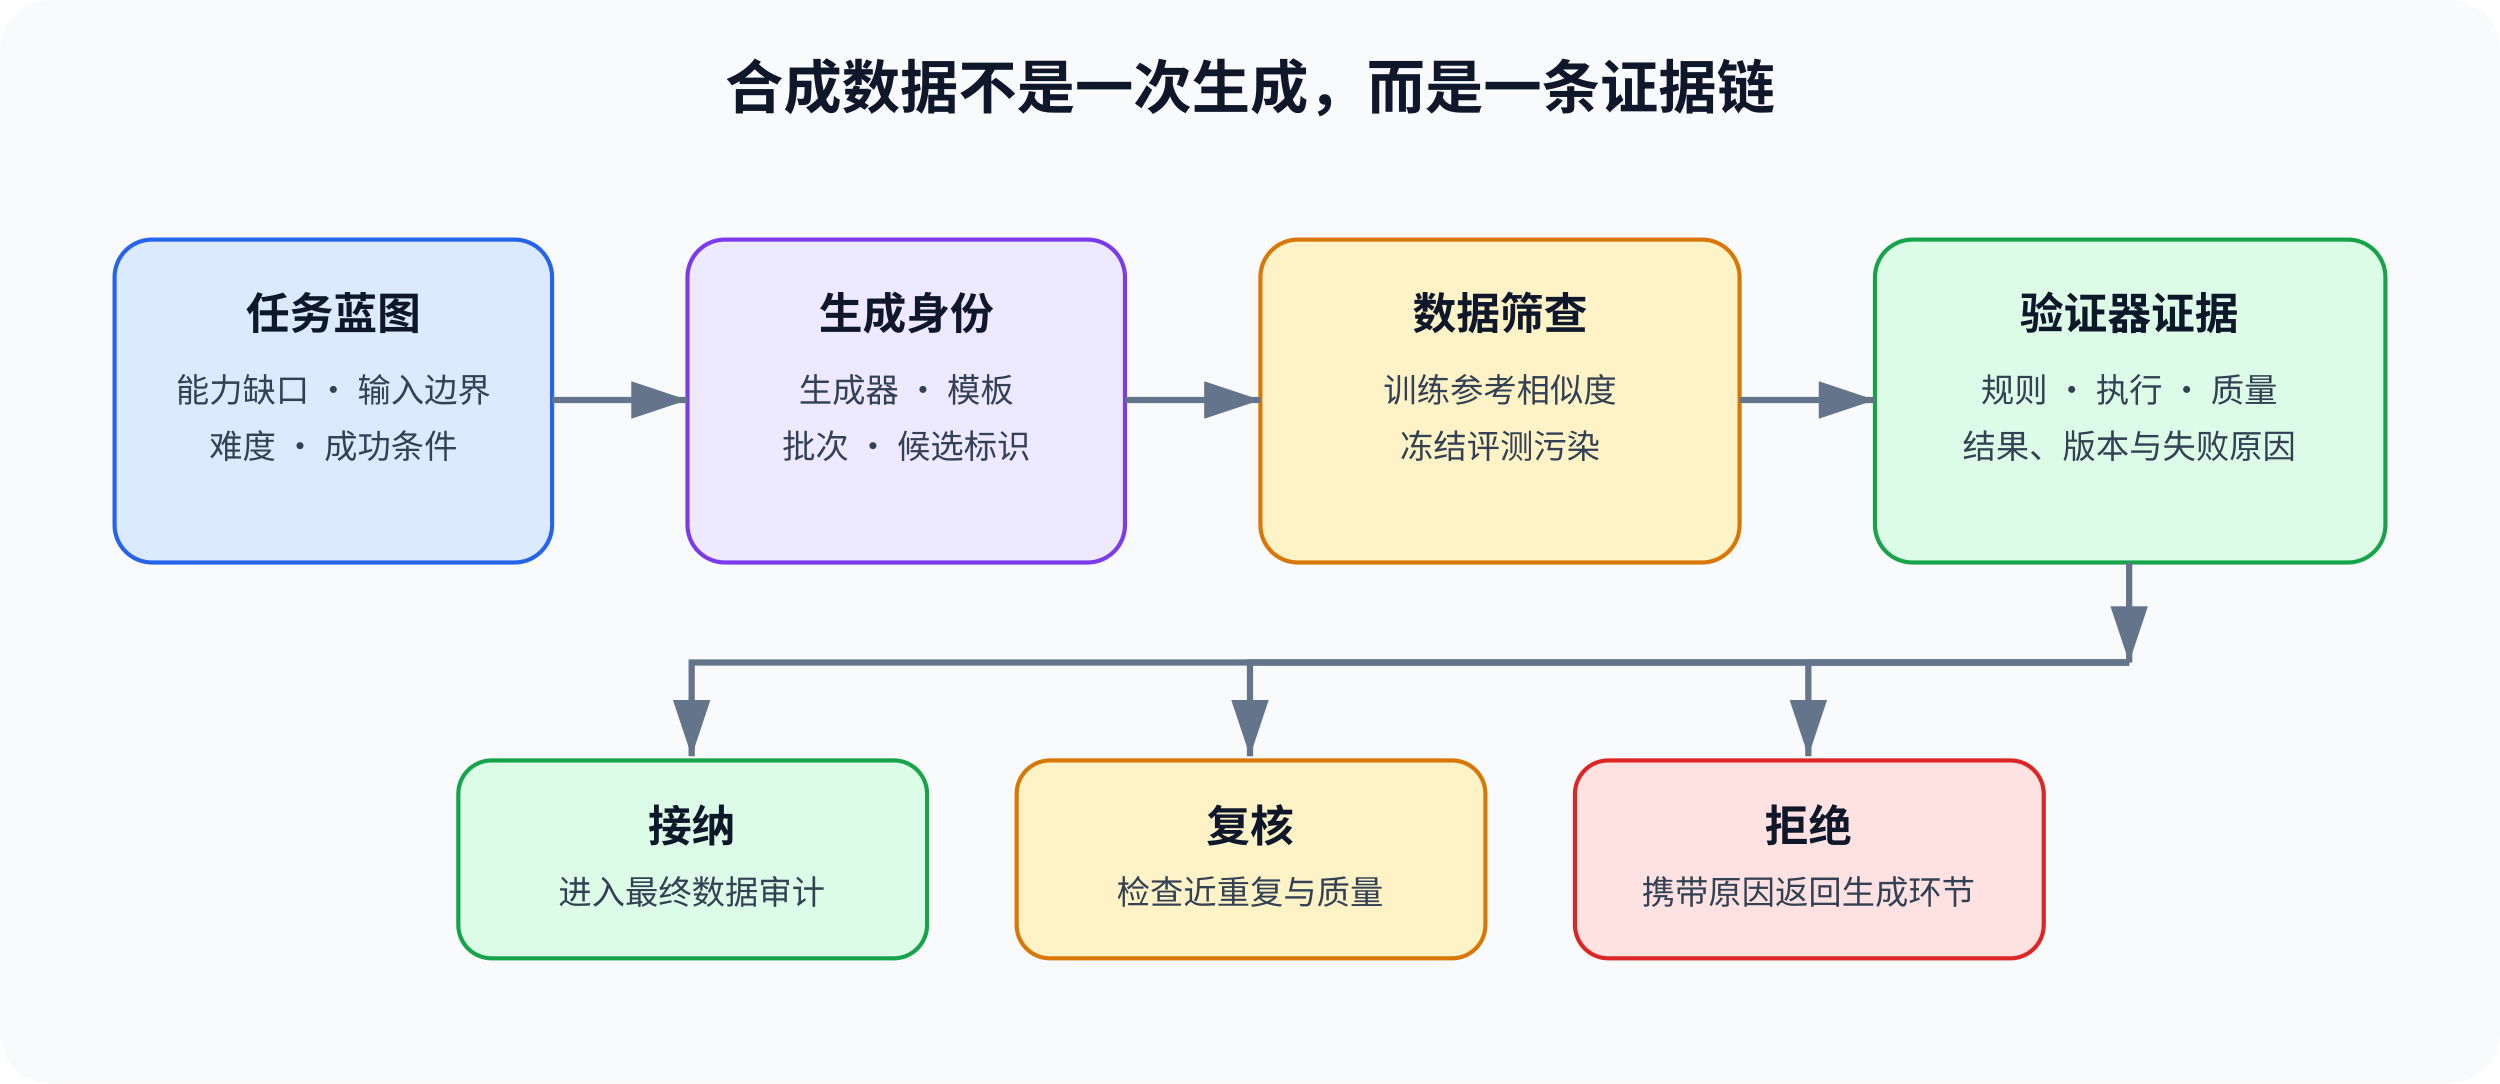
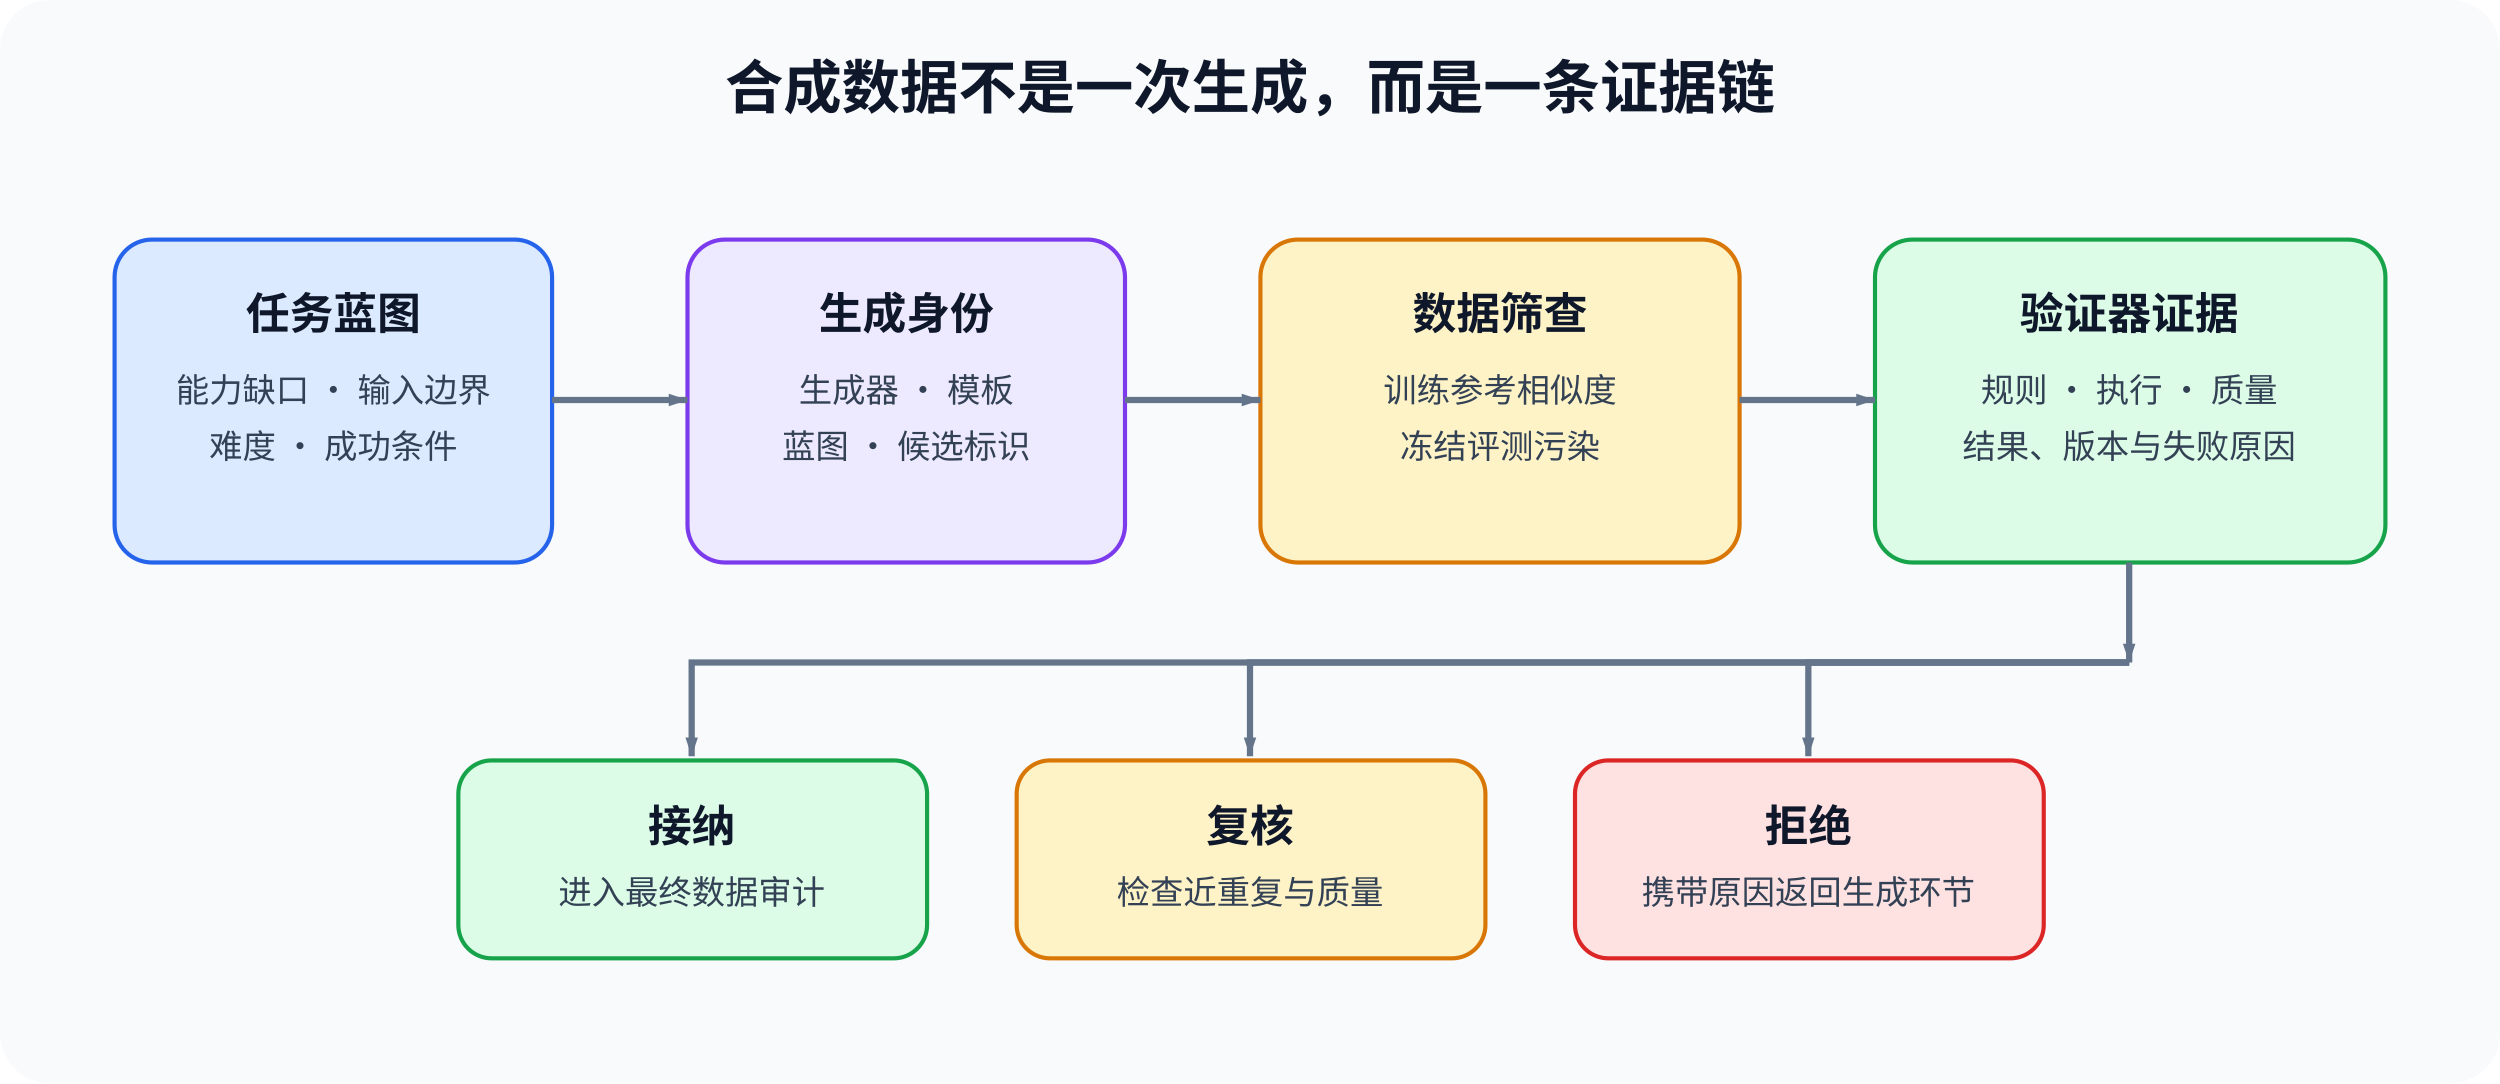
<svg xmlns="http://www.w3.org/2000/svg" width="1200" height="520" viewBox="0 0 1200 520" role="img" aria-labelledby="title desc">
  <defs>
-     <marker id="arrow" markerWidth="10" markerHeight="10" refX="9" refY="3" orient="auto" markerUnits="strokeWidth">
+     <marker id="arrow" markerWidth="8" markerHeight="8" refX="9" refY="3" orient="auto" markerUnits="userSpaceOnUse">
      <path d="M0,0 L0,6 L9,3 z" fill="#64748b" />
    </marker>
    <style>
      text { font-family: "Noto Sans CJK SC", "Microsoft YaHei", sans-serif; fill: #0f172a; }
      .title { font-size: 28px; font-weight: 700; }
      .label { font-size: 21px; font-weight: 700; }
      .body { font-size: 16px; fill: #334155; }
      .flow { stroke: #64748b; stroke-width: 3; fill: none; marker-end: url(#arrow); }
    </style>
  </defs>
  <rect width="1200" height="520" rx="24" fill="#f8fafc" />
  <text x="600" y="52" text-anchor="middle" class="title">合成数据不是一次生成，而是一条证据链</text>
  <rect x="55" y="115" width="210" height="155" rx="18" fill="#dbeafe" stroke="#2563eb" stroke-width="2" />
  <text x="160" y="158" text-anchor="middle" class="label">任务蓝图</text>
  <text x="160" y="193" text-anchor="middle" class="body">能力缺口 · 输入边界</text>
  <text x="160" y="220" text-anchor="middle" class="body">难度 · 成功条件</text>
  <rect x="330" y="115" width="210" height="155" rx="18" fill="#ede9fe" stroke="#7c3aed" stroke-width="2" />
  <text x="435" y="158" text-anchor="middle" class="label">生成身份</text>
  <text x="435" y="193" text-anchor="middle" class="body">生成器 · 模板</text>
-   <text x="435" y="220" text-anchor="middle" class="body">批次 · 候选标识</text>
+   <text x="435" y="220" text-anchor="middle" class="body">蓝图 · 候选标识</text>
  <rect x="605" y="115" width="230" height="155" rx="18" fill="#fef3c7" stroke="#d97706" stroke-width="2" />
  <text x="720" y="158" text-anchor="middle" class="label">数据筛查</text>
  <text x="720" y="193" text-anchor="middle" class="body">训练参考相似度</text>
  <text x="720" y="220" text-anchor="middle" class="body">冻结评测污染</text>
  <rect x="900" y="115" width="245" height="155" rx="18" fill="#dcfce7" stroke="#16a34a" stroke-width="2" />
  <text x="1022" y="158" text-anchor="middle" class="label">验证器证据</text>
  <text x="1022" y="193" text-anchor="middle" class="body">规则 · 执行 · 质量</text>
  <text x="1022" y="220" text-anchor="middle" class="body">结果、版本与失败原因</text>
  <path d="M265 192 H330" class="flow" />
  <path d="M540 192 H605" class="flow" />
  <path d="M835 192 H900" class="flow" />
  <path d="M1022 270 V318" class="flow" />
  <path d="M1022 318 H332 V363" class="flow" />
  <path d="M1022 318 H600 V363" class="flow" />
  <path d="M1022 318 H868 V363" class="flow" />
  <rect x="220" y="365" width="225" height="95" rx="16" fill="#dcfce7" stroke="#16a34a" stroke-width="2" />
  <text x="332" y="404" text-anchor="middle" class="label">接纳</text>
  <text x="332" y="434" text-anchor="middle" class="body">进入最终数据审计</text>
  <rect x="488" y="365" width="225" height="95" rx="16" fill="#fef3c7" stroke="#d97706" stroke-width="2" />
  <text x="600" y="404" text-anchor="middle" class="label">复核</text>
  <text x="600" y="434" text-anchor="middle" class="body">检查近重复与质量</text>
  <rect x="756" y="365" width="225" height="95" rx="16" fill="#fee2e2" stroke="#dc2626" stroke-width="2" />
  <text x="868" y="404" text-anchor="middle" class="label">拒绝</text>
  <text x="868" y="434" text-anchor="middle" class="body">携带原因返回生成环节</text>
</svg>
